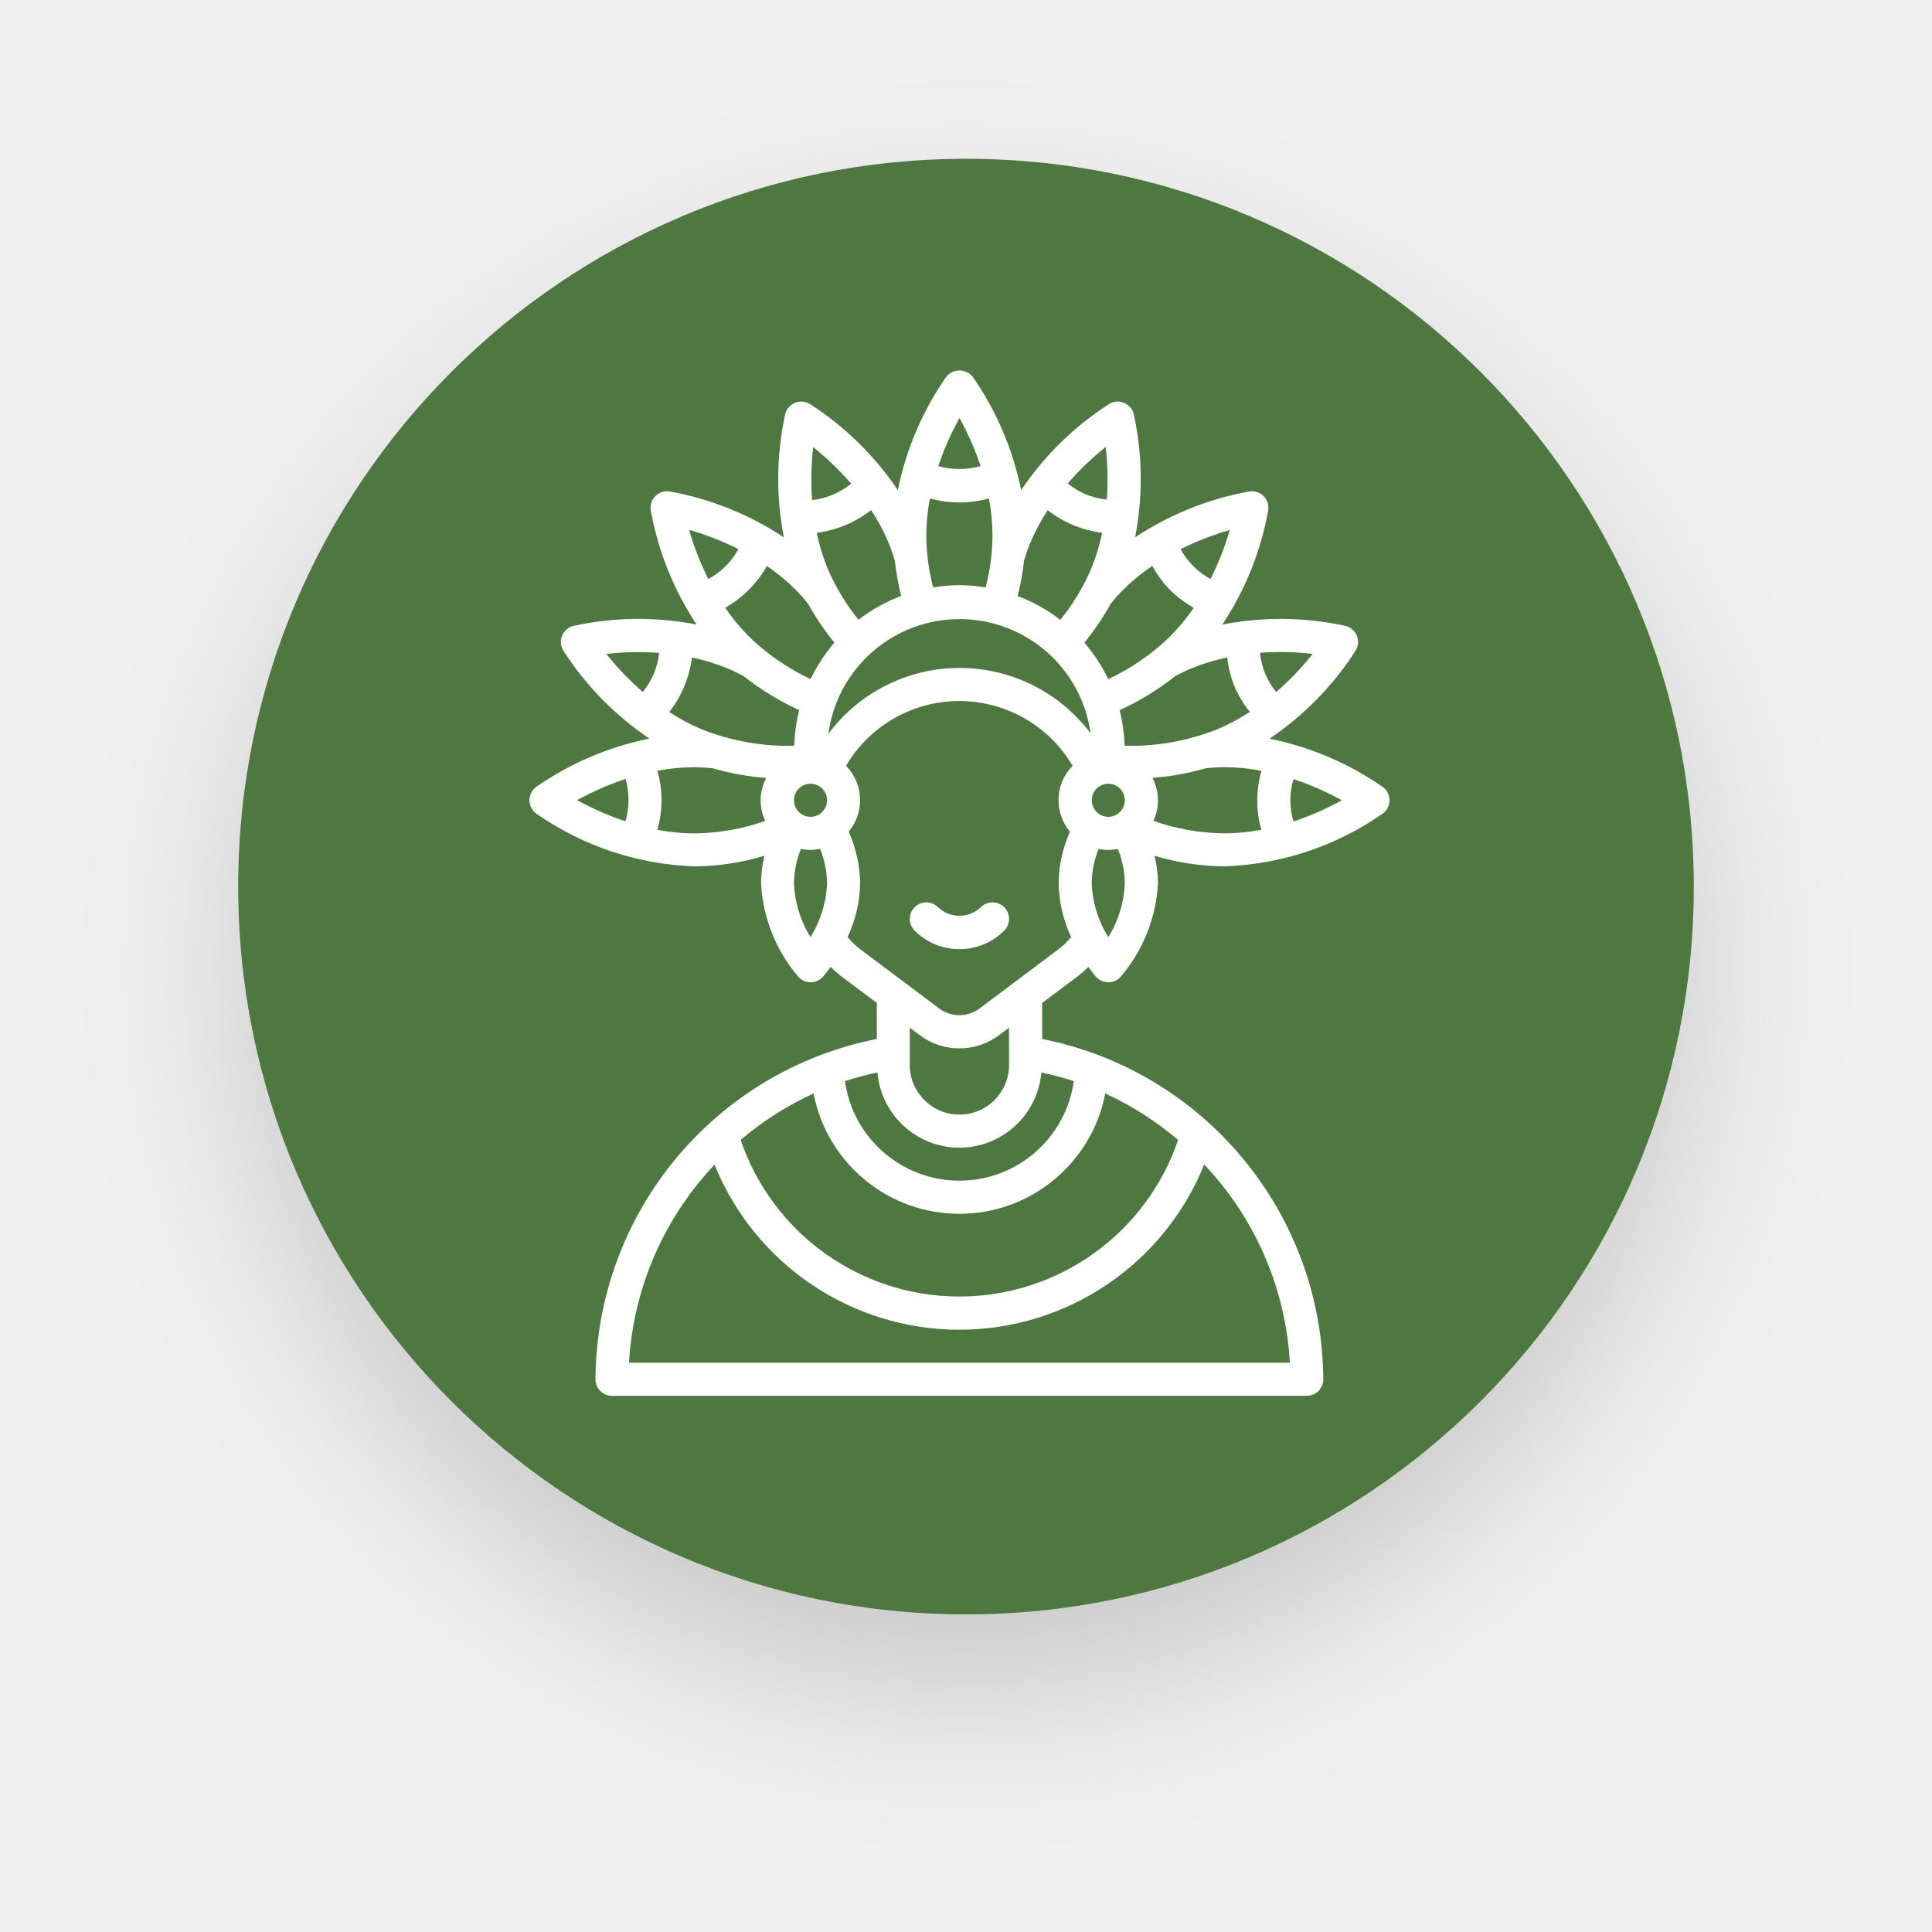
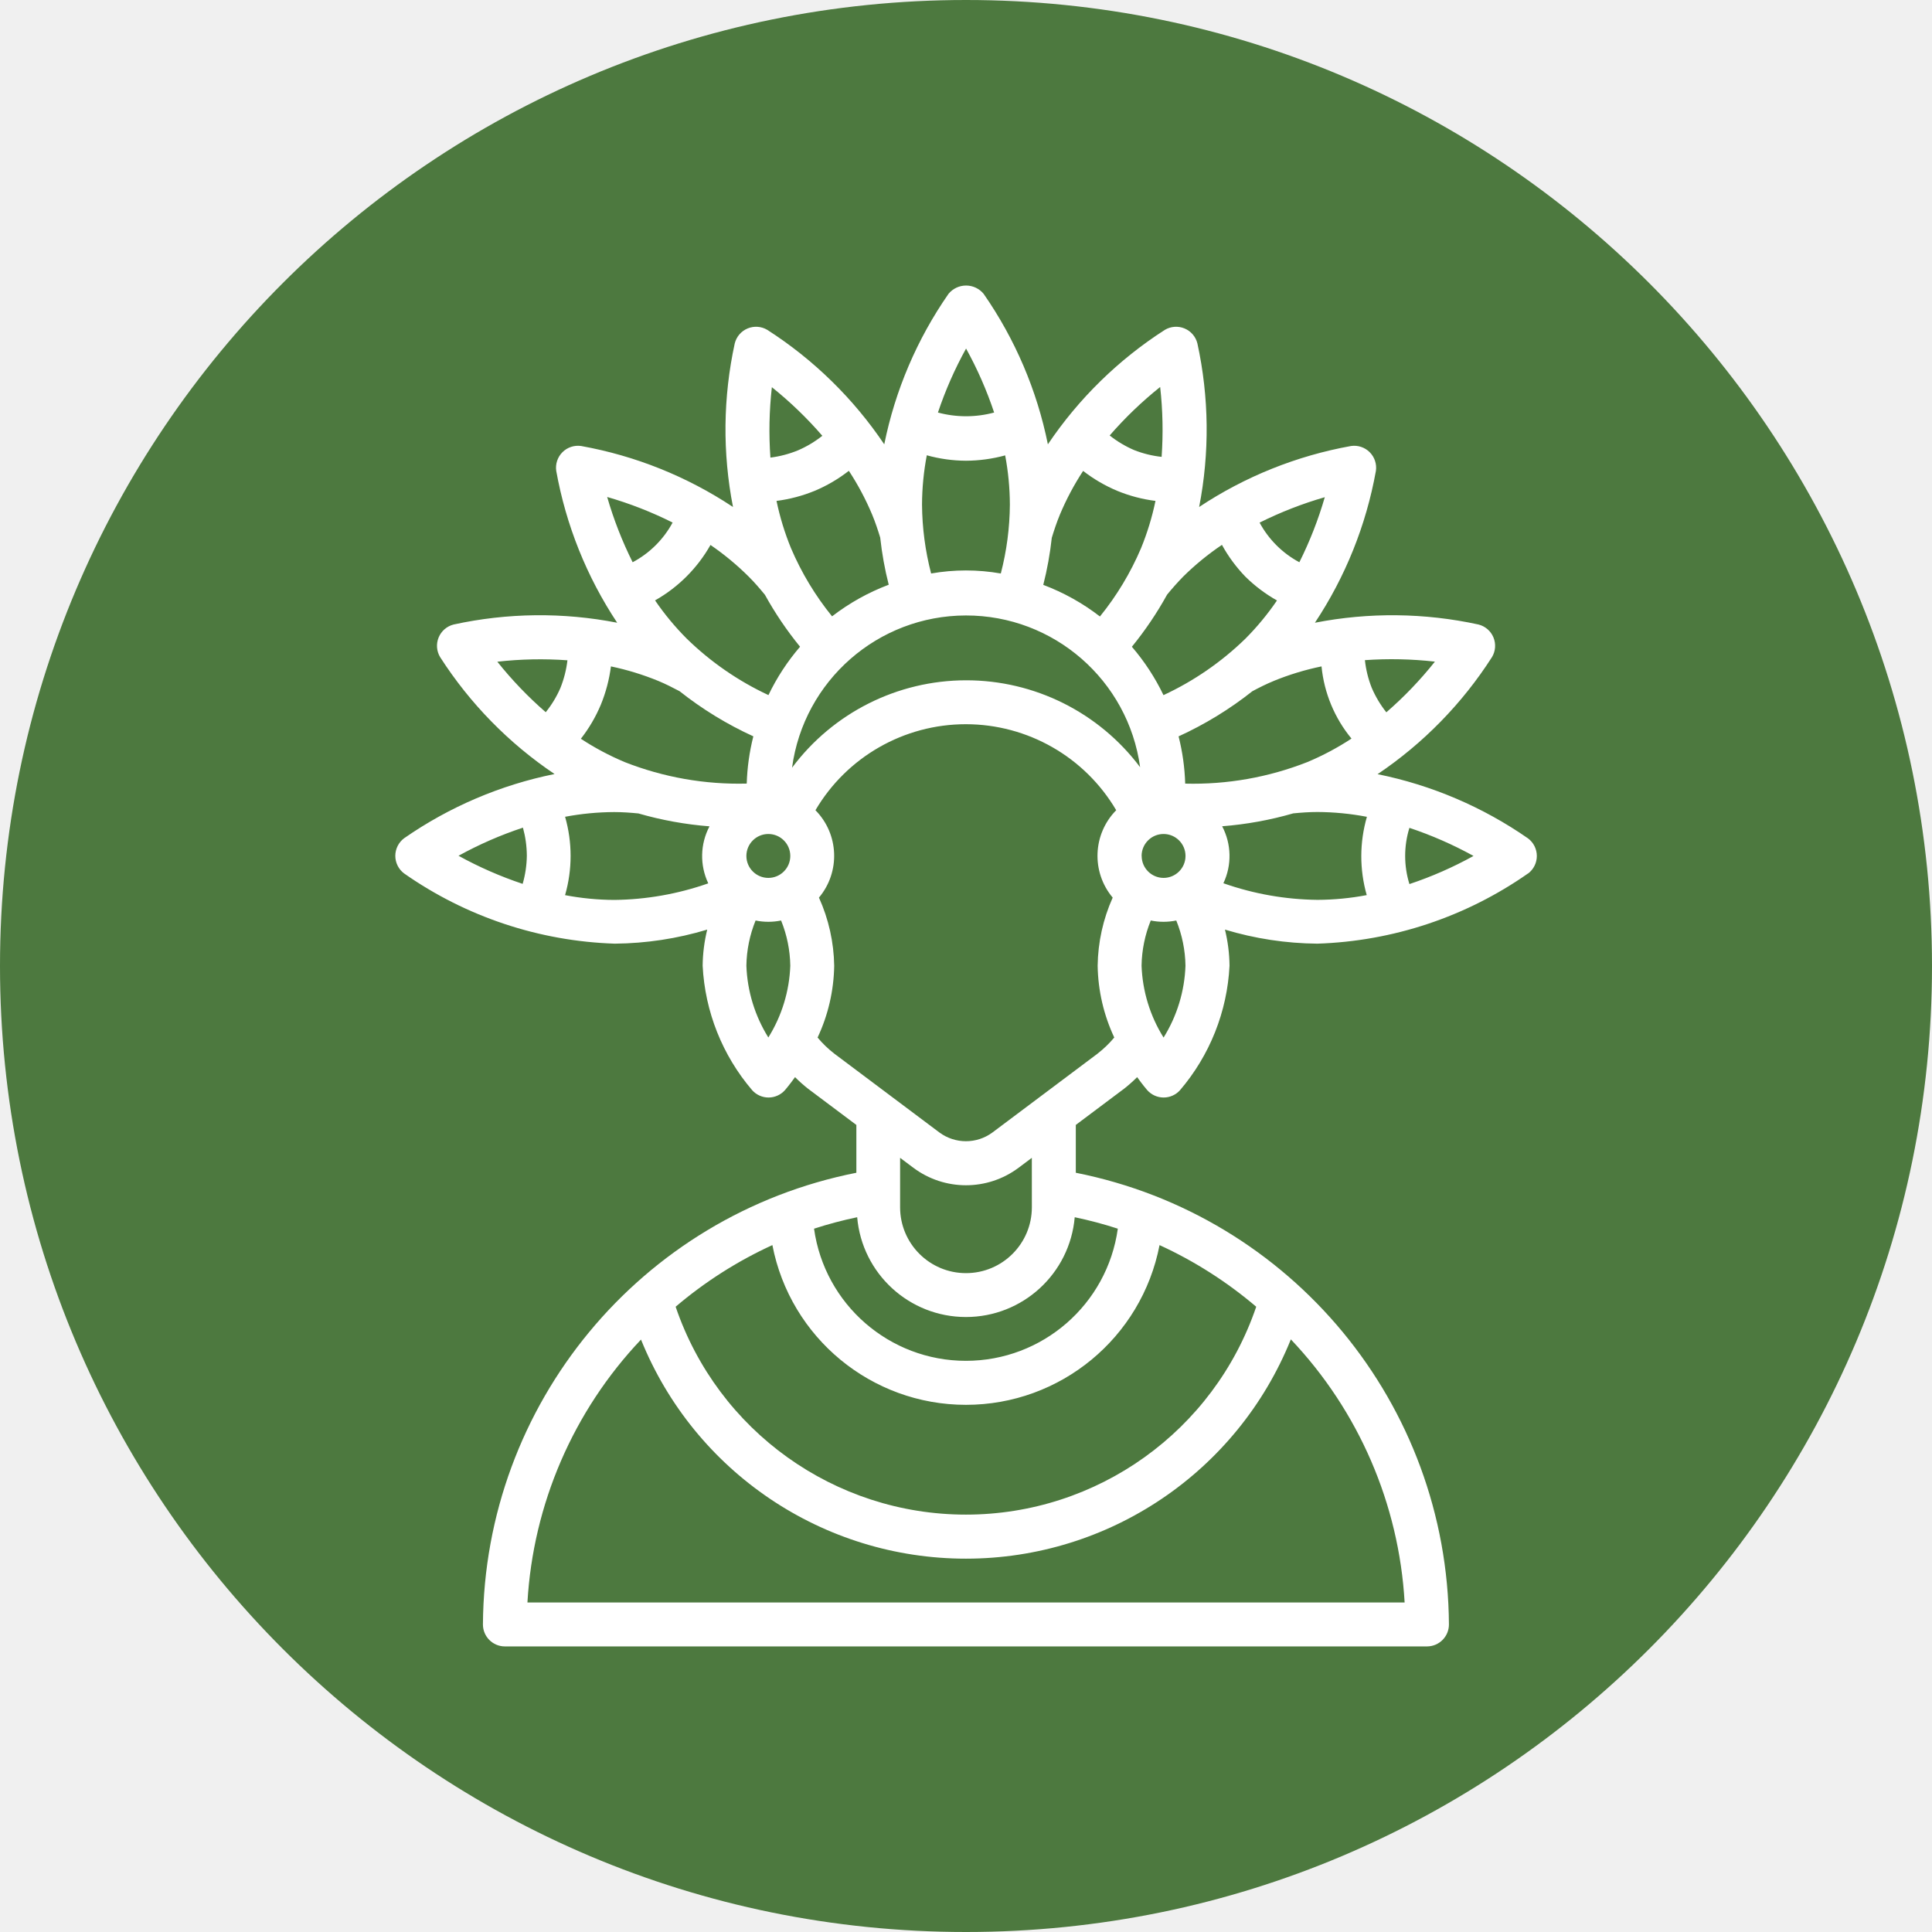
- <svg xmlns="http://www.w3.org/2000/svg" width="73" height="73" viewBox="0 0 73 73">
-   <defs>
-     <filter id="Trazado_640294" x="0" y="0" width="73" height="73" filterUnits="userSpaceOnUse">
-       <feOffset dy="3" input="SourceAlpha" />
-       <feGaussianBlur stdDeviation="3" result="blur" />
-       <feFlood flood-opacity="0.161" />
-       <feComposite operator="in" in2="blur" />
-       <feComposite in="SourceGraphic" />
-     </filter>
-   </defs>
-   <g id="_32" data-name="32" transform="translate(-276 -2048)">
-     <g transform="matrix(1, 0, 0, 1, 276, 2048)" filter="url(#Trazado_640294)">
-       <path id="Trazado_640294-2" data-name="Trazado 640294" d="M27.5,0A27.5,27.5,0,1,1,0,27.5,27.5,27.5,0,0,1,27.5,0Z" transform="translate(9 6)" fill="#4d793f" />
-     </g>
-     <g id="nativo-americano" transform="translate(290 2060.977)">
-       <path id="Trazado_690693" data-name="Trazado 690693" d="M31.683,33.355a1.17,1.17,0,0,1-1.616,0,.625.625,0,1,0-.884.884,2.393,2.393,0,0,0,3.384,0,.625.625,0,1,0-.884-.884Z" transform="translate(-8.623 -12.053)" fill="#fff" />
-       <path id="Trazado_690694" data-name="Trazado 690694" d="M38.253,17.762a.626.626,0,0,0,0-1,11.5,11.5,0,0,0-4.284-1.829A11.485,11.485,0,0,0,37.226,11.6a.625.625,0,0,0-.383-.927,11.5,11.5,0,0,0-4.658-.051A11.489,11.489,0,0,0,33.921,6.3a.625.625,0,0,0-.709-.709,11.494,11.494,0,0,0-4.323,1.736,11.5,11.5,0,0,0-.05-4.658.625.625,0,0,0-.927-.384,11.5,11.5,0,0,0-3.329,3.258,11.49,11.49,0,0,0-1.829-4.284.647.647,0,0,0-1,0,11.49,11.49,0,0,0-1.829,4.284,11.5,11.5,0,0,0-3.329-3.258.625.625,0,0,0-.927.384,11.5,11.5,0,0,0-.05,4.658,11.492,11.492,0,0,0-4.323-1.736.625.625,0,0,0-.709.709,11.49,11.49,0,0,0,1.735,4.322,11.486,11.486,0,0,0-4.658.051.625.625,0,0,0-.383.927,11.485,11.485,0,0,0,3.258,3.329,11.5,11.5,0,0,0-4.284,1.829.626.626,0,0,0,0,1,11.076,11.076,0,0,0,6,2,9.391,9.391,0,0,0,2.63-.4,4.51,4.51,0,0,0-.13,1.029,5.91,5.91,0,0,0,1.409,3.542.625.625,0,0,0,.933,0c.016-.018.132-.154.288-.371a4.183,4.183,0,0,0,.371.33l1.375,1.031V26.28A13.192,13.192,0,0,0,8.5,39.139a.625.625,0,0,0,.625.625H35.379A.625.625,0,0,0,36,39.139,13.192,13.192,0,0,0,25.378,26.28V24.918l1.375-1.031a4.136,4.136,0,0,0,.371-.329c.156.217.272.353.288.371a.625.625,0,0,0,.933,0,5.91,5.91,0,0,0,1.409-3.542,4.51,4.51,0,0,0-.13-1.029,9.391,9.391,0,0,0,2.63.4,11.076,11.076,0,0,0,6-2Zm-8.674.277a1.813,1.813,0,0,0-.035-1.623,10.1,10.1,0,0,0,2.024-.367c.226-.022.453-.039.687-.039a7.675,7.675,0,0,1,1.41.137,4.032,4.032,0,0,0-.005,2.229,7.715,7.715,0,0,1-1.4.135,8.34,8.34,0,0,1-2.675-.471ZM12.534,14.588a7.675,7.675,0,0,1-1.246-.663,4.218,4.218,0,0,0,.569-.971,4.315,4.315,0,0,0,.287-1.089,7.709,7.709,0,0,1,1.347.413c.212.088.411.189.607.293a10.21,10.21,0,0,0,2.1,1.285,6.223,6.223,0,0,0-.188,1.345,8.871,8.871,0,0,1-3.477-.613Zm2.444-6.18a7.719,7.719,0,0,1,1.087.9c.168.167.318.342.463.519a9.944,9.944,0,0,0,1,1.478,6.263,6.263,0,0,0-.9,1.377A8.446,8.446,0,0,1,14.3,11.073a7.672,7.672,0,0,1-.9-1.087,4.162,4.162,0,0,0,1.578-1.578ZM16,17.261a.625.625,0,1,1,.625.625A.625.625,0,0,1,16,17.261Zm1.3-2.512a5,5,0,0,1,9.909-.014,6.187,6.187,0,0,0-9.909.014ZM21,7.26a7.677,7.677,0,0,1,.136-1.405,4.232,4.232,0,0,0,1.115.155,4.311,4.311,0,0,0,1.116-.152,7.721,7.721,0,0,1,.134,1.4,8.02,8.02,0,0,1-.258,1.962,5.734,5.734,0,0,0-1.984,0A8.02,8.02,0,0,1,21,7.26Zm6.975,2.564c.145-.177.3-.352.463-.519a7.684,7.684,0,0,1,1.1-.9,4.234,4.234,0,0,0,.667.905,4.251,4.251,0,0,0,.9.678,7.671,7.671,0,0,1-.9,1.089,8.445,8.445,0,0,1-2.331,1.606,6.263,6.263,0,0,0-.9-1.377,9.942,9.942,0,0,0,1-1.479Zm3.037,2.455a7.681,7.681,0,0,1,1.361-.414,3.812,3.812,0,0,0,.853,2.055,7.716,7.716,0,0,1-1.257.669,8.872,8.872,0,0,1-3.477.613,6.223,6.223,0,0,0-.188-1.345,10.21,10.21,0,0,0,2.1-1.285C30.6,12.467,30.8,12.366,31.014,12.279Zm-3.761,4.982a.625.625,0,1,1,.625.625A.625.625,0,0,1,27.253,17.261Zm7.624.8a2.706,2.706,0,0,1,0-1.6,10.971,10.971,0,0,1,1.825.8,10.852,10.852,0,0,1-1.822.8Zm.723-6.328a10.84,10.84,0,0,1-1.38,1.439,3.061,3.061,0,0,1-.417-.7,3.025,3.025,0,0,1-.193-.785,10.925,10.925,0,0,1,1.99.042ZM31.742,8.9A2.766,2.766,0,0,1,30.61,7.772a10.949,10.949,0,0,1,1.856-.724A10.93,10.93,0,0,1,31.742,8.9ZM27.78,3.916A10.935,10.935,0,0,1,27.821,5.9a3.023,3.023,0,0,1-.785-.194,3.067,3.067,0,0,1-.694-.415,10.972,10.972,0,0,1,1.437-1.38ZM25.586,6.3a4.313,4.313,0,0,0,.971.567,4.262,4.262,0,0,0,1.089.287A7.684,7.684,0,0,1,27.235,8.5a8.155,8.155,0,0,1-1.17,1.944,6.241,6.241,0,0,0-1.613-.9,9.7,9.7,0,0,0,.242-1.34c.067-.22.14-.44.231-.66A7.675,7.675,0,0,1,25.586,6.3ZM22.253,2.815a10.836,10.836,0,0,1,.8,1.823,3.077,3.077,0,0,1-1.6,0,10.928,10.928,0,0,1,.8-1.82ZM19.81,8.2a9.7,9.7,0,0,0,.242,1.34,6.241,6.241,0,0,0-1.613.9A8.155,8.155,0,0,1,17.27,8.5a7.673,7.673,0,0,1-.412-1.346,4.314,4.314,0,0,0,1.089-.288,4.264,4.264,0,0,0,.97-.569,7.676,7.676,0,0,1,.663,1.246c.091.219.164.439.231.659ZM16.725,3.916A10.971,10.971,0,0,1,18.162,5.3a3.067,3.067,0,0,1-.694.415,3.085,3.085,0,0,1-.784.206,10.921,10.921,0,0,1,.041-2ZM13.9,7.77A2.769,2.769,0,0,1,12.762,8.9a10.946,10.946,0,0,1-.725-1.858A10.852,10.852,0,0,1,13.9,7.77ZM8.906,11.732a10.848,10.848,0,0,1,2-.041,3.086,3.086,0,0,1-.2.787,2.994,2.994,0,0,1-.418.691,10.924,10.924,0,0,1-1.377-1.436Zm.733,4.724a3.066,3.066,0,0,1,.111.8,3.033,3.033,0,0,1-.119.8,10.967,10.967,0,0,1-1.826-.8,10.839,10.839,0,0,1,1.833-.8Zm1.2,1.919a4.041,4.041,0,0,0,0-2.229,7.72,7.72,0,0,1,1.4-.134c.234,0,.461.017.687.039a10.1,10.1,0,0,0,2.024.367,1.813,1.813,0,0,0-.035,1.623,8.34,8.34,0,0,1-2.675.472,7.679,7.679,0,0,1-1.409-.137ZM16,20.386a3.56,3.56,0,0,1,.262-1.287,1.813,1.813,0,0,0,.726,0,3.56,3.56,0,0,1,.262,1.287,4.141,4.141,0,0,1-.625,2.043A4.142,4.142,0,0,1,16,20.386Zm9.347,7.16a11.675,11.675,0,0,1,1.227.326,4.366,4.366,0,0,1-8.648,0,11.7,11.7,0,0,1,1.228-.326,3.108,3.108,0,0,0,6.193,0Zm2.414.793a11.887,11.887,0,0,1,2.753,1.755,8.729,8.729,0,0,1-16.528,0,11.884,11.884,0,0,1,2.754-1.755,5.613,5.613,0,0,0,11.022,0Zm6.974,10.174H9.767A11.873,11.873,0,0,1,13,31.029a9.976,9.976,0,0,0,18.5-.006,11.873,11.873,0,0,1,3.239,7.491ZM24.127,27.262a1.875,1.875,0,0,1-3.751,0V25.855l.375.281a2.5,2.5,0,0,0,3,0l.375-.281ZM26,22.887l-3,2.25a1.27,1.27,0,0,1-1.5,0l-3-2.25a3.059,3.059,0,0,1-.473-.456,4.993,4.993,0,0,0,.473-2.044,4.9,4.9,0,0,0-.434-1.94,1.85,1.85,0,0,0-.1-2.488,4.967,4.967,0,0,1,8.562,0,1.85,1.85,0,0,0-.1,2.488A4.9,4.9,0,0,0,26,20.386a4.993,4.993,0,0,0,.473,2.044,3.059,3.059,0,0,1-.473.456Zm1.875-.458a4.142,4.142,0,0,1-.625-2.043,3.56,3.56,0,0,1,.262-1.287,1.813,1.813,0,0,0,.726,0,3.56,3.56,0,0,1,.262,1.287A4.141,4.141,0,0,1,27.878,22.429Z" fill="#fff" />
-     </g>
+ <svg xmlns="http://www.w3.org/2000/svg" width="55" height="55" viewBox="0 0 55 55">
+   <g id="Grupo_947698" data-name="Grupo 947698" transform="translate(-210 -1950)">
+     <circle id="Elipse_5534" data-name="Elipse 5534" cx="27.5" cy="27.5" r="27.5" transform="translate(210 1950)" fill="#4d793f" />
+     <path id="Trazado_691514" data-name="Trazado 691514" d="M38.253,17.762a.626.626,0,0,0,0-1,11.5,11.5,0,0,0-4.284-1.829A11.485,11.485,0,0,0,37.226,11.6a.625.625,0,0,0-.383-.927,11.5,11.5,0,0,0-4.658-.051A11.489,11.489,0,0,0,33.921,6.3a.625.625,0,0,0-.709-.709,11.494,11.494,0,0,0-4.323,1.736,11.5,11.5,0,0,0-.05-4.658.625.625,0,0,0-.927-.384,11.5,11.5,0,0,0-3.329,3.258,11.49,11.49,0,0,0-1.829-4.284.647.647,0,0,0-1,0,11.49,11.49,0,0,0-1.829,4.284,11.5,11.5,0,0,0-3.329-3.258.625.625,0,0,0-.927.384,11.5,11.5,0,0,0-.05,4.658,11.492,11.492,0,0,0-4.323-1.736.625.625,0,0,0-.709.709,11.49,11.49,0,0,0,1.735,4.322,11.486,11.486,0,0,0-4.658.051.625.625,0,0,0-.383.927,11.485,11.485,0,0,0,3.258,3.329,11.5,11.5,0,0,0-4.284,1.829.626.626,0,0,0,0,1,11.076,11.076,0,0,0,6,2,9.391,9.391,0,0,0,2.63-.4,4.51,4.51,0,0,0-.13,1.029,5.91,5.91,0,0,0,1.409,3.542.625.625,0,0,0,.933,0c.016-.018.132-.154.288-.371a4.183,4.183,0,0,0,.371.33l1.375,1.031V26.28A13.192,13.192,0,0,0,8.5,39.139a.625.625,0,0,0,.625.625H35.379A.625.625,0,0,0,36,39.139,13.192,13.192,0,0,0,25.378,26.28V24.918l1.375-1.031a4.136,4.136,0,0,0,.371-.329c.156.217.272.353.288.371a.625.625,0,0,0,.933,0,5.91,5.91,0,0,0,1.409-3.542,4.51,4.51,0,0,0-.13-1.029,9.391,9.391,0,0,0,2.63.4,11.076,11.076,0,0,0,6-2Zm-8.674.277a1.813,1.813,0,0,0-.035-1.623,10.1,10.1,0,0,0,2.024-.367c.226-.022.453-.039.687-.039a7.675,7.675,0,0,1,1.41.137,4.032,4.032,0,0,0-.005,2.229,7.715,7.715,0,0,1-1.4.135,8.34,8.34,0,0,1-2.675-.471ZM12.534,14.588a7.675,7.675,0,0,1-1.246-.663,4.218,4.218,0,0,0,.569-.971,4.315,4.315,0,0,0,.287-1.089,7.709,7.709,0,0,1,1.347.413c.212.088.411.189.607.293a10.21,10.21,0,0,0,2.1,1.285,6.223,6.223,0,0,0-.188,1.345,8.871,8.871,0,0,1-3.477-.613Zm2.444-6.18a7.719,7.719,0,0,1,1.087.9c.168.167.318.342.463.519a9.944,9.944,0,0,0,1,1.478,6.263,6.263,0,0,0-.9,1.377A8.446,8.446,0,0,1,14.3,11.073a7.672,7.672,0,0,1-.9-1.087,4.162,4.162,0,0,0,1.578-1.578ZM16,17.261a.625.625,0,1,1,.625.625A.625.625,0,0,1,16,17.261Zm1.3-2.512a5,5,0,0,1,9.909-.014,6.187,6.187,0,0,0-9.909.014ZM21,7.26a7.677,7.677,0,0,1,.136-1.405,4.232,4.232,0,0,0,1.115.155,4.311,4.311,0,0,0,1.116-.152,7.721,7.721,0,0,1,.134,1.4,8.02,8.02,0,0,1-.258,1.962,5.734,5.734,0,0,0-1.984,0A8.02,8.02,0,0,1,21,7.26Zm6.975,2.564c.145-.177.3-.352.463-.519a7.684,7.684,0,0,1,1.1-.9,4.234,4.234,0,0,0,.667.905,4.251,4.251,0,0,0,.9.678,7.671,7.671,0,0,1-.9,1.089,8.445,8.445,0,0,1-2.331,1.606,6.263,6.263,0,0,0-.9-1.377,9.942,9.942,0,0,0,1-1.479Zm3.037,2.455a7.681,7.681,0,0,1,1.361-.414,3.812,3.812,0,0,0,.853,2.055,7.716,7.716,0,0,1-1.257.669,8.872,8.872,0,0,1-3.477.613,6.223,6.223,0,0,0-.188-1.345,10.21,10.21,0,0,0,2.1-1.285C30.6,12.467,30.8,12.366,31.014,12.279Zm-3.761,4.982a.625.625,0,1,1,.625.625A.625.625,0,0,1,27.253,17.261Zm7.624.8a2.706,2.706,0,0,1,0-1.6,10.971,10.971,0,0,1,1.825.8,10.852,10.852,0,0,1-1.822.8Zm.723-6.328a10.84,10.84,0,0,1-1.38,1.439,3.061,3.061,0,0,1-.417-.7,3.025,3.025,0,0,1-.193-.785,10.925,10.925,0,0,1,1.99.042ZM31.742,8.9A2.766,2.766,0,0,1,30.61,7.772a10.949,10.949,0,0,1,1.856-.724A10.93,10.93,0,0,1,31.742,8.9ZM27.78,3.916A10.935,10.935,0,0,1,27.821,5.9a3.023,3.023,0,0,1-.785-.194,3.067,3.067,0,0,1-.694-.415,10.972,10.972,0,0,1,1.437-1.38ZM25.586,6.3a4.313,4.313,0,0,0,.971.567,4.262,4.262,0,0,0,1.089.287A7.684,7.684,0,0,1,27.235,8.5a8.155,8.155,0,0,1-1.17,1.944,6.241,6.241,0,0,0-1.613-.9,9.7,9.7,0,0,0,.242-1.34c.067-.22.14-.44.231-.66A7.675,7.675,0,0,1,25.586,6.3ZM22.253,2.815a10.836,10.836,0,0,1,.8,1.823,3.077,3.077,0,0,1-1.6,0,10.928,10.928,0,0,1,.8-1.82ZM19.81,8.2a9.7,9.7,0,0,0,.242,1.34,6.241,6.241,0,0,0-1.613.9A8.155,8.155,0,0,1,17.27,8.5a7.673,7.673,0,0,1-.412-1.346,4.314,4.314,0,0,0,1.089-.288,4.264,4.264,0,0,0,.97-.569,7.676,7.676,0,0,1,.663,1.246c.091.219.164.439.231.659ZM16.725,3.916A10.971,10.971,0,0,1,18.162,5.3a3.067,3.067,0,0,1-.694.415,3.085,3.085,0,0,1-.784.206,10.921,10.921,0,0,1,.041-2ZM13.9,7.77A2.769,2.769,0,0,1,12.762,8.9a10.946,10.946,0,0,1-.725-1.858A10.852,10.852,0,0,1,13.9,7.77ZM8.906,11.732a10.848,10.848,0,0,1,2-.041,3.086,3.086,0,0,1-.2.787,2.994,2.994,0,0,1-.418.691,10.924,10.924,0,0,1-1.377-1.436Zm.733,4.724a3.066,3.066,0,0,1,.111.8,3.033,3.033,0,0,1-.119.8,10.967,10.967,0,0,1-1.826-.8,10.839,10.839,0,0,1,1.833-.8Zm1.2,1.919a4.041,4.041,0,0,0,0-2.229,7.72,7.72,0,0,1,1.4-.134c.234,0,.461.017.687.039a10.1,10.1,0,0,0,2.024.367,1.813,1.813,0,0,0-.035,1.623,8.34,8.34,0,0,1-2.675.472,7.679,7.679,0,0,1-1.409-.137ZM16,20.386a3.56,3.56,0,0,1,.262-1.287,1.813,1.813,0,0,0,.726,0,3.56,3.56,0,0,1,.262,1.287,4.141,4.141,0,0,1-.625,2.043A4.142,4.142,0,0,1,16,20.386Zm9.347,7.16a11.675,11.675,0,0,1,1.227.326,4.366,4.366,0,0,1-8.648,0,11.7,11.7,0,0,1,1.228-.326,3.108,3.108,0,0,0,6.193,0Zm2.414.793a11.887,11.887,0,0,1,2.753,1.755,8.729,8.729,0,0,1-16.528,0,11.884,11.884,0,0,1,2.754-1.755,5.613,5.613,0,0,0,11.022,0Zm6.974,10.174H9.767A11.873,11.873,0,0,1,13,31.029a9.976,9.976,0,0,0,18.5-.006,11.873,11.873,0,0,1,3.239,7.491ZM24.127,27.262a1.875,1.875,0,0,1-3.751,0V25.855l.375.281a2.5,2.5,0,0,0,3,0l.375-.281ZM26,22.887l-3,2.25a1.27,1.27,0,0,1-1.5,0l-3-2.25a3.059,3.059,0,0,1-.473-.456,4.993,4.993,0,0,0,.473-2.044,4.9,4.9,0,0,0-.434-1.94,1.85,1.85,0,0,0-.1-2.488,4.967,4.967,0,0,1,8.562,0,1.85,1.85,0,0,0-.1,2.488A4.9,4.9,0,0,0,26,20.386a4.993,4.993,0,0,0,.473,2.044,3.059,3.059,0,0,1-.473.456Zm1.875-.458a4.142,4.142,0,0,1-.625-2.043,3.56,3.56,0,0,1,.262-1.287,1.813,1.813,0,0,0,.726,0,3.56,3.56,0,0,1,.262,1.287A4.141,4.141,0,0,1,27.878,22.429Z" transform="translate(215.248 1957.106)" fill="#fff" />
  </g>
</svg>
